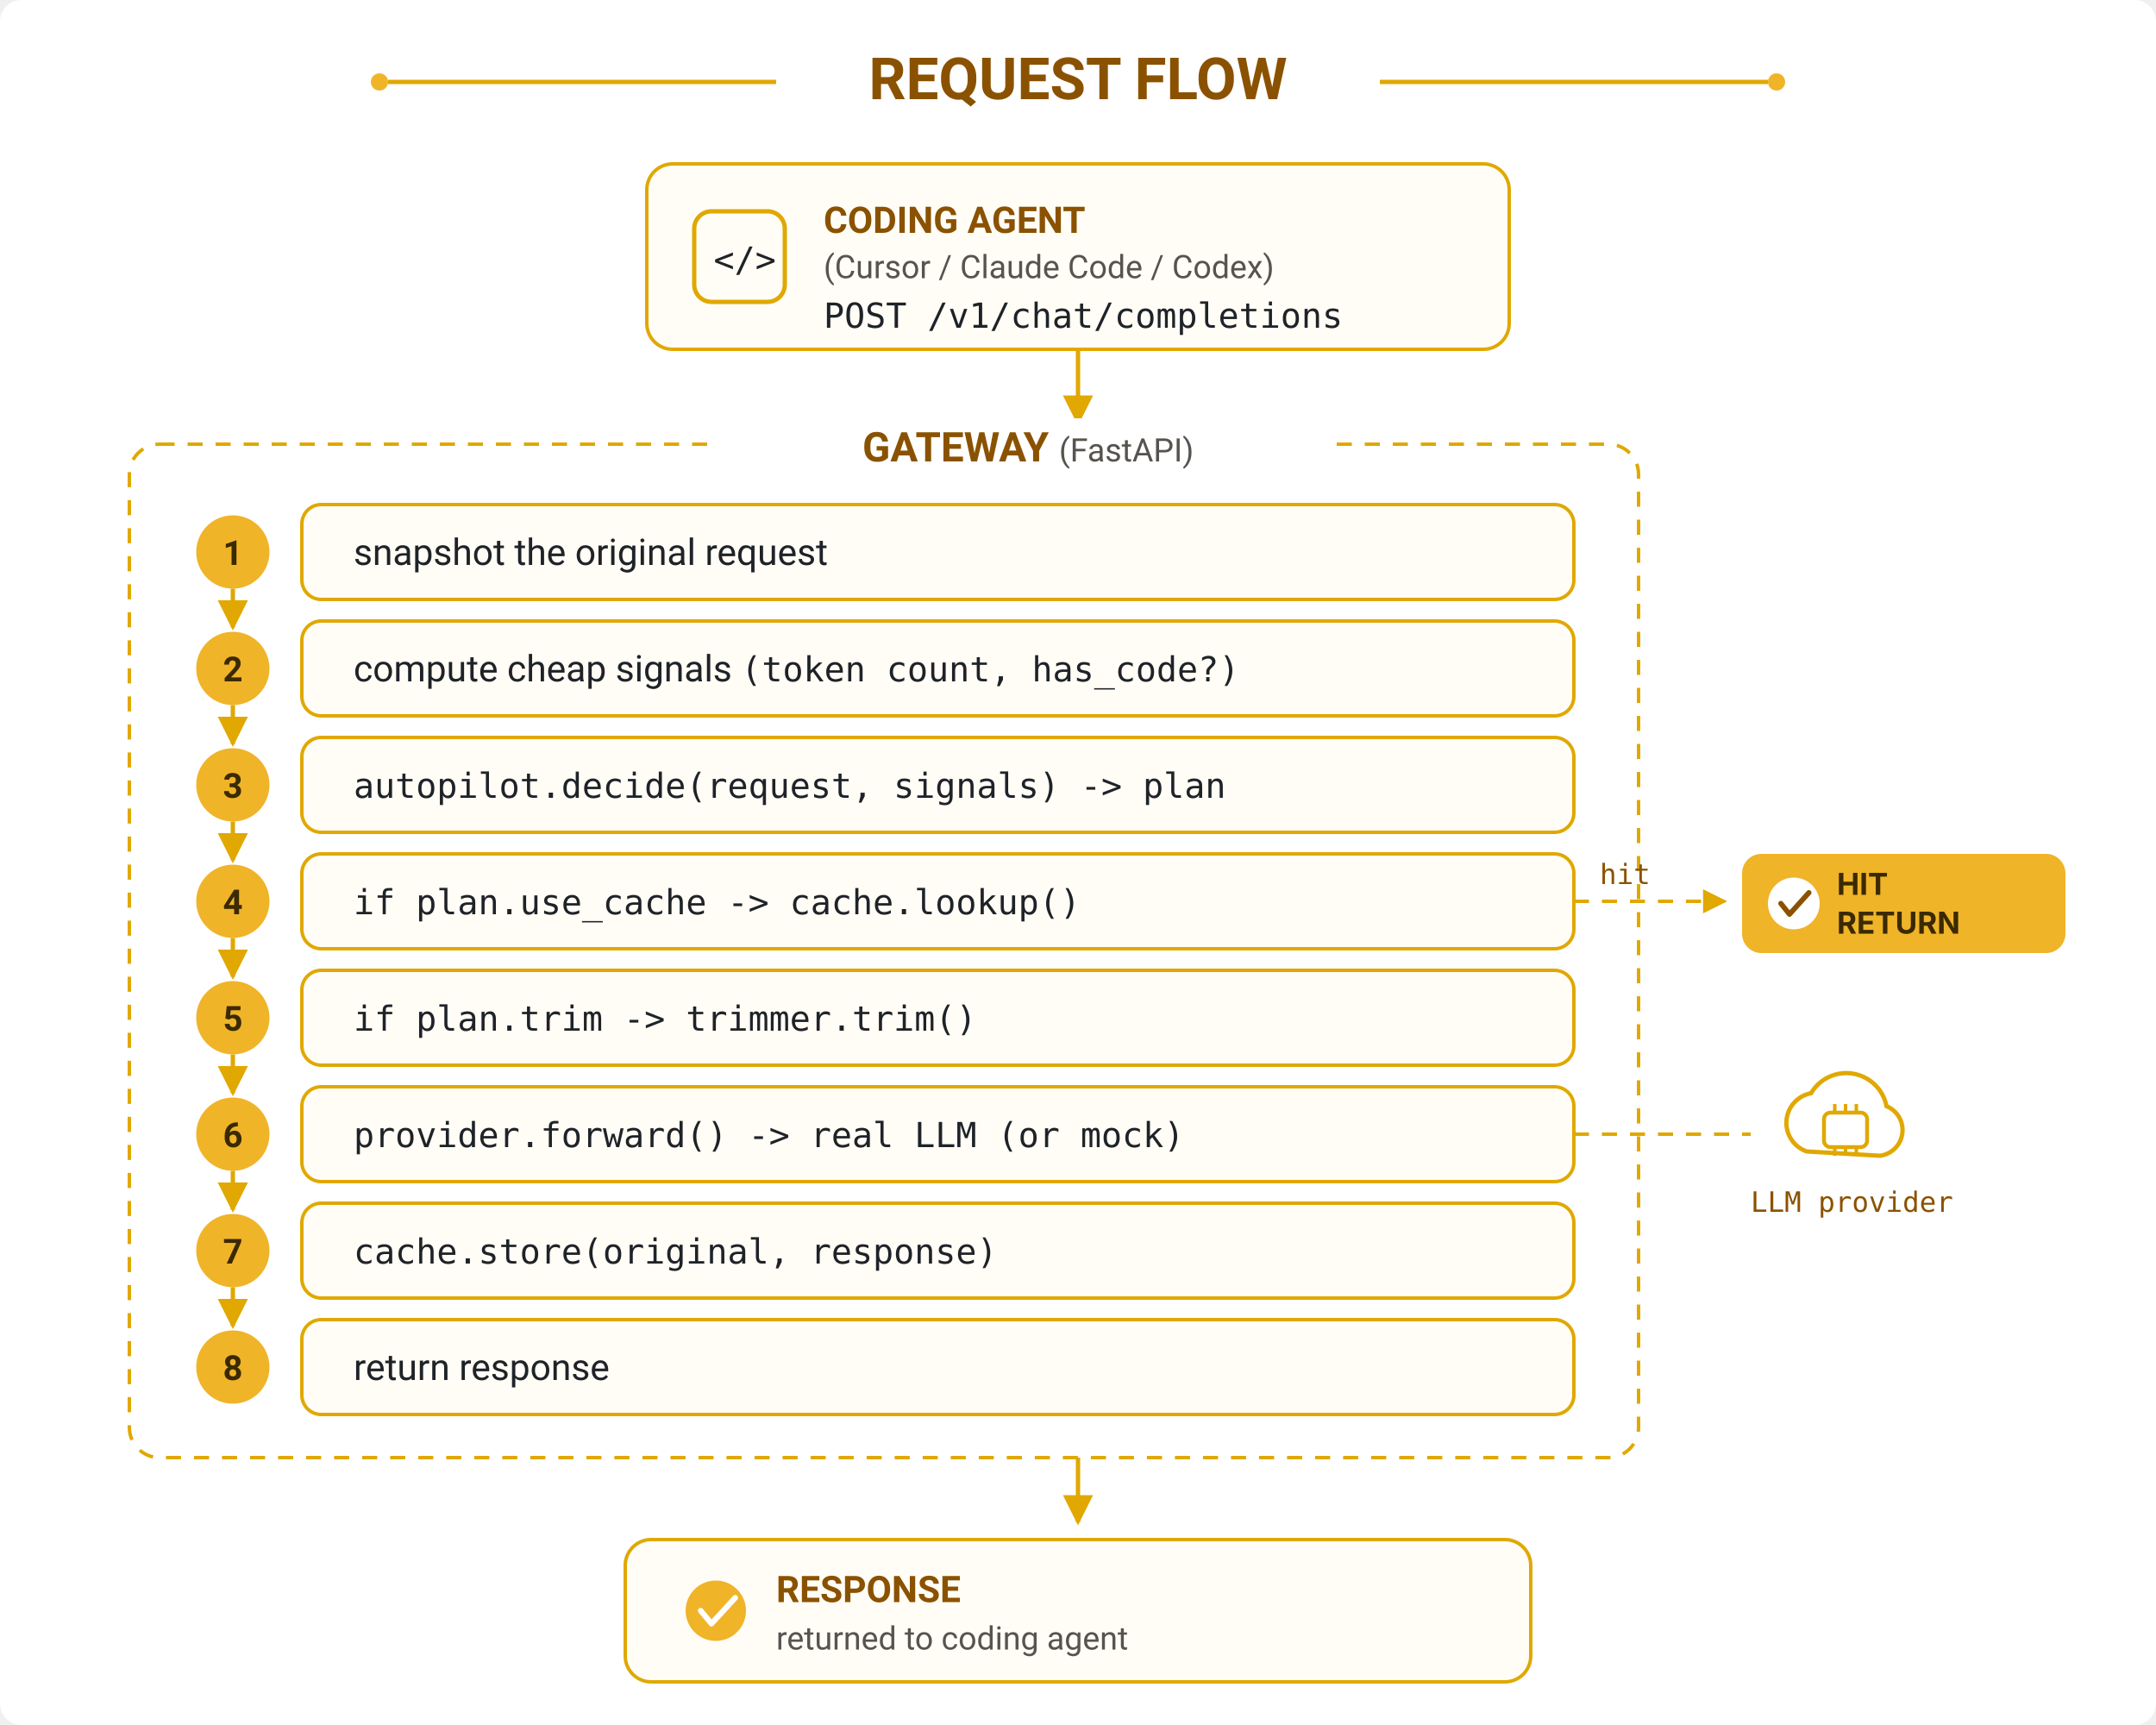
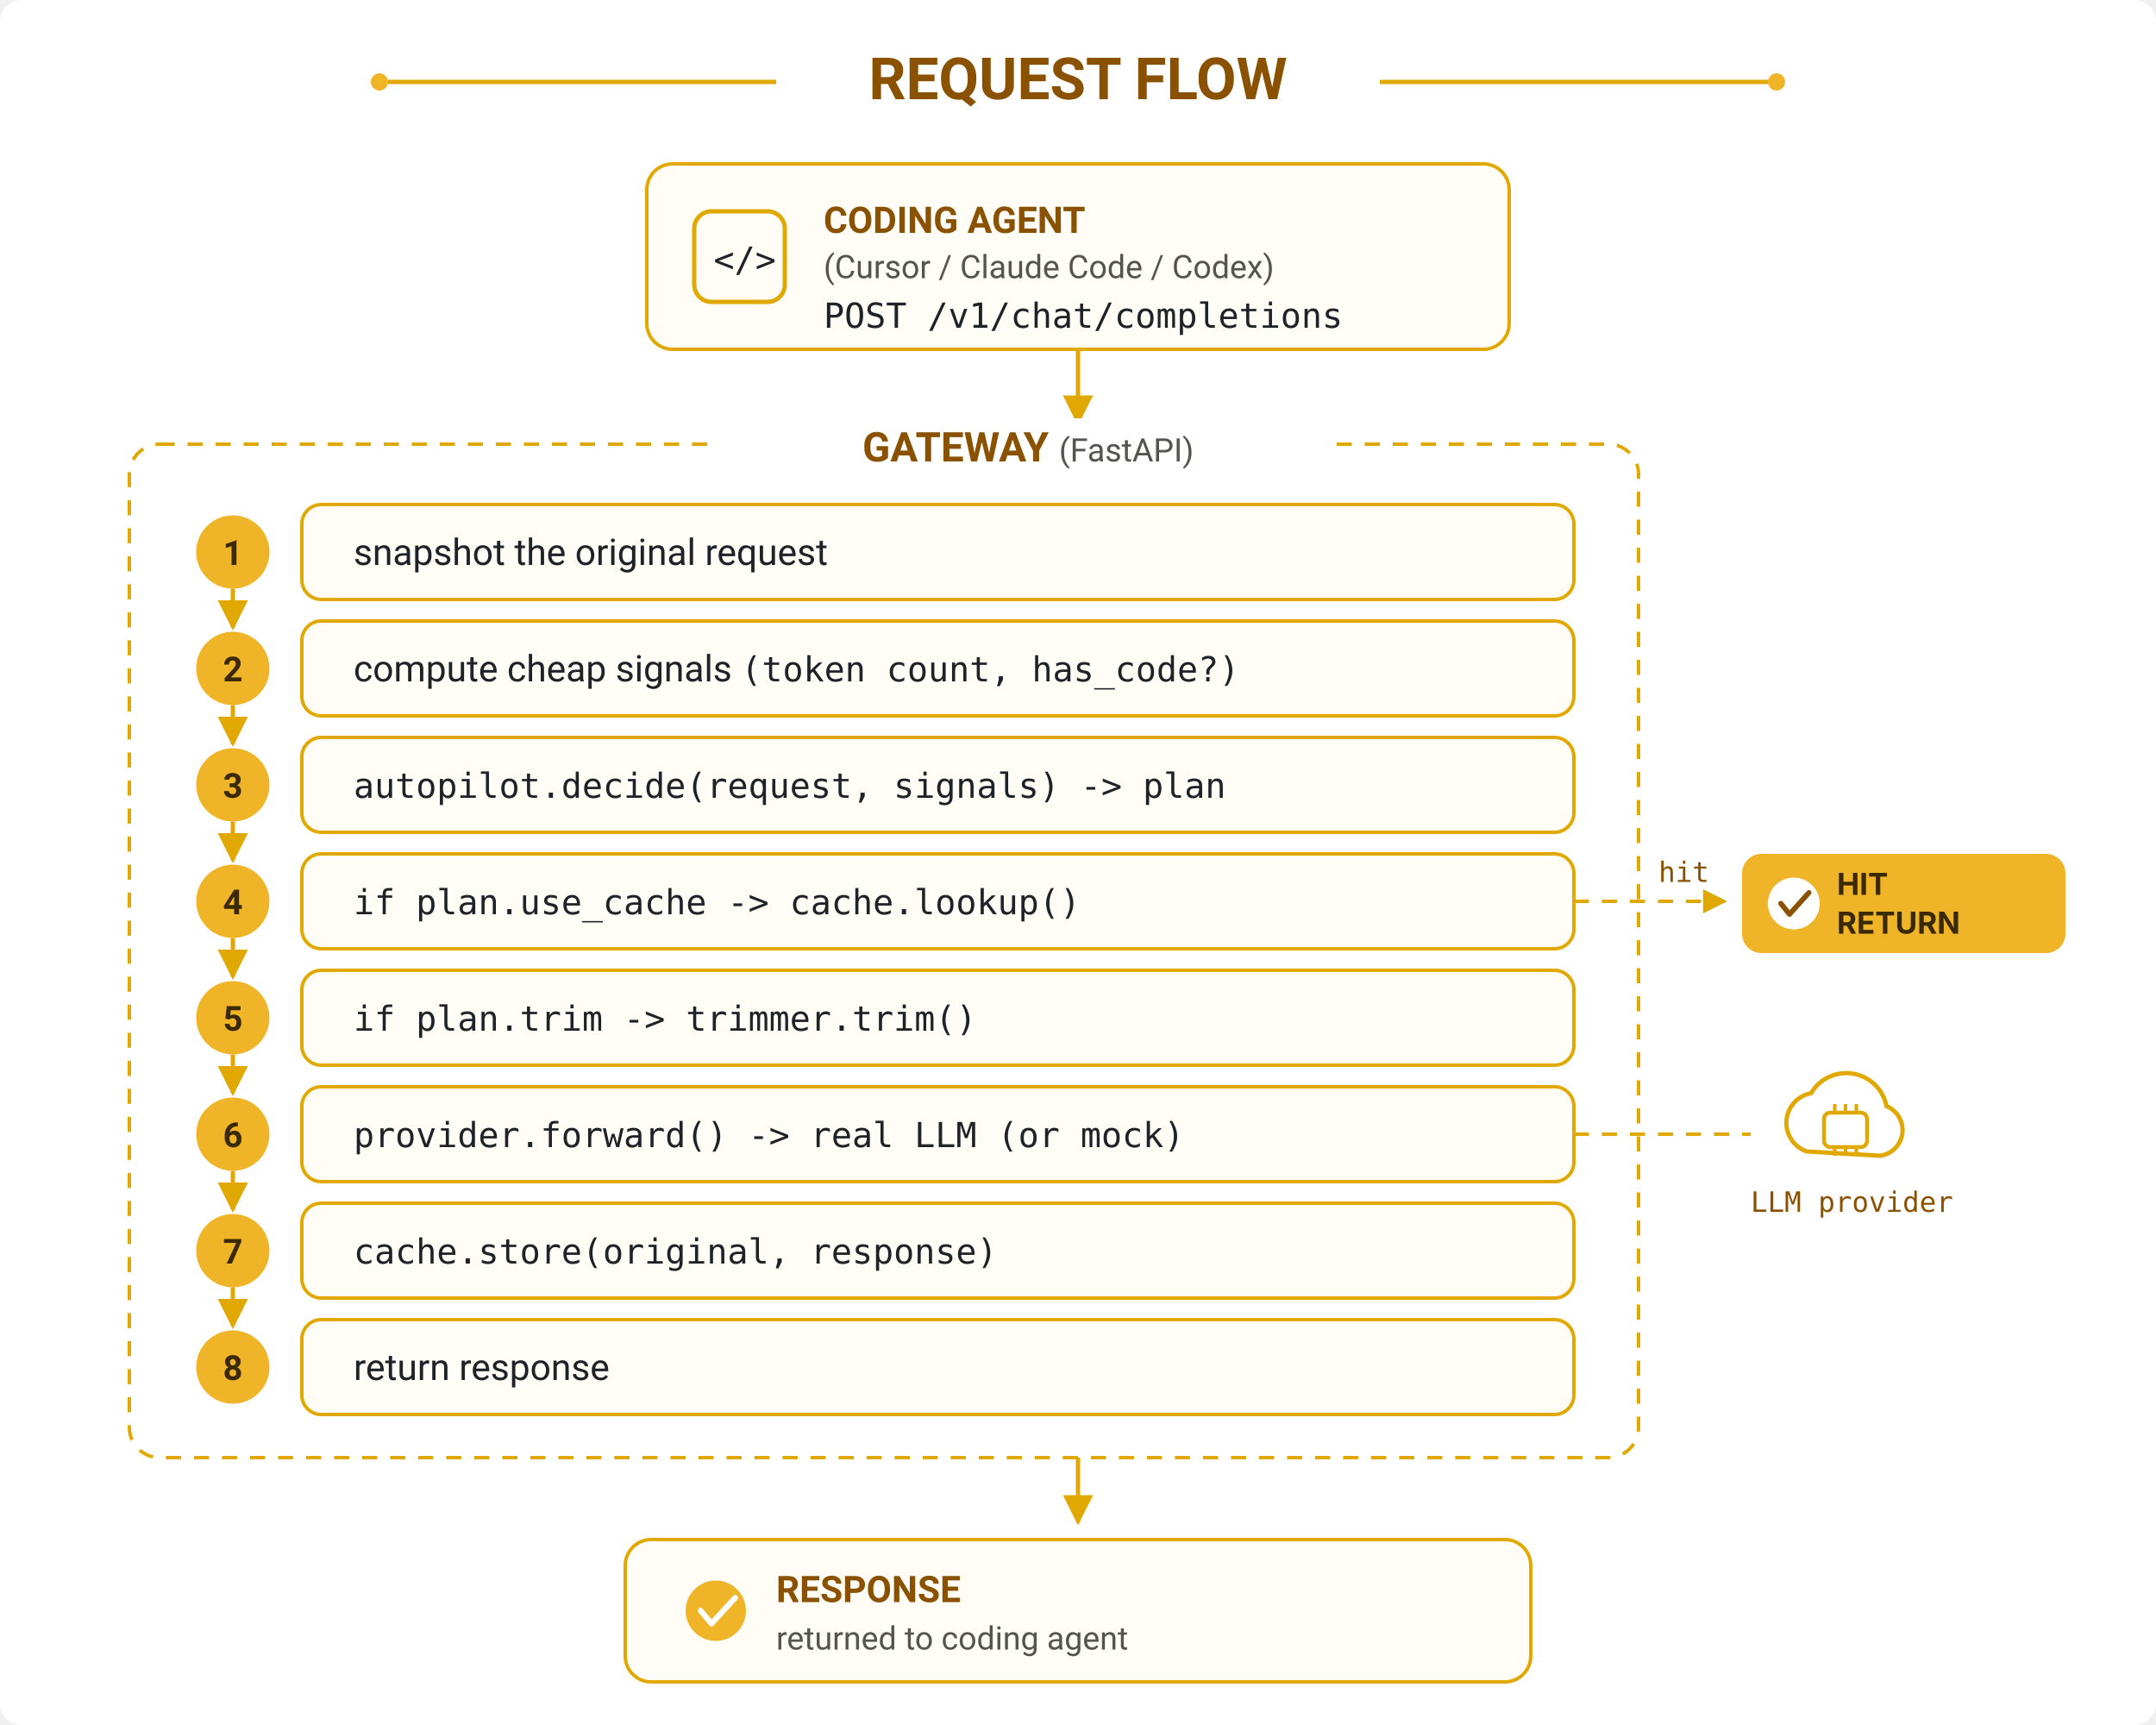
<svg xmlns="http://www.w3.org/2000/svg" viewBox="0 0 1000 800" width="1000" height="800" role="img" aria-labelledby="rf-title rf-desc">
  <style>
    .bg    { fill: #ffffff; }
    .amber { stroke: #e0a800; }
    .fill-amber { fill: #f0b429; }
    .box   { fill: #fffdf6; stroke: #e0a800; stroke-width: 1.6; }
    .dash  { fill: none; stroke: #e0a800; stroke-width: 1.6; stroke-dasharray: 7 6; }
    .lbl   { font-family: -apple-system, BlinkMacSystemFont, "Segoe UI", Roboto, sans-serif; fill: #1f2328; font-size: 17px; }
    .code  { font-family: ui-monospace, SFMono-Regular, Menlo, Consolas, monospace; fill: #1f2328; font-size: 16px; }
    .head  { font-family: -apple-system, BlinkMacSystemFont, "Segoe UI", Roboto, sans-serif; fill: #8a5200; font-weight: 700; }
    .sub   { font-family: -apple-system, BlinkMacSystemFont, "Segoe UI", Roboto, sans-serif; fill: #57534e; font-size: 15px; }
    .num   { font-family: -apple-system, BlinkMacSystemFont, "Segoe UI", Roboto, sans-serif; fill: #3b2a00; font-weight: 700; font-size: 16px; }
    .tiny  { font-family: ui-monospace, SFMono-Regular, Menlo, Consolas, monospace; fill: #8a5200; font-size: 13px; }
  </style>
  <defs>
    <marker id="arrow" viewBox="0 0 10 10" refX="9" refY="5" markerWidth="7" markerHeight="7" orient="auto-start-reverse">
      <path d="M 0 0 L 10 5 L 0 10 z" fill="#e0a800" />
    </marker>
  </defs>
  <rect class="bg" width="1000" height="800" rx="10" />
  <line class="amber" x1="180" y1="38" x2="360" y2="38" stroke-width="2" />
  <circle class="fill-amber" cx="176" cy="38" r="4" />
  <text class="head" x="500" y="46" font-size="27" text-anchor="middle">REQUEST FLOW</text>
  <line class="amber" x1="640" y1="38" x2="820" y2="38" stroke-width="2" />
  <circle class="fill-amber" cx="824" cy="38" r="4" />
  <rect class="box" x="300" y="76" width="400" height="86" rx="12" stroke-width="2" />
  <rect class="amber" x="322" y="98" width="42" height="42" rx="8" fill="none" stroke-width="2" />
  <text class="code" x="331" y="126" font-size="17" fill="#8a5200">&lt;/&gt;</text>
  <text class="head" x="382" y="108" font-size="17">CODING AGENT</text>
  <text class="sub" x="382" y="129">(Cursor / Claude Code / Codex)</text>
  <text class="code" x="382" y="152" font-size="14">POST /v1/chat/completions</text>
  <line class="amber" x1="500" y1="162" x2="500" y2="196" stroke-width="2" marker-end="url(#arrow)" />
  <rect class="dash" x="60" y="206" width="700" height="470" rx="14" />
  <rect class="bg" x="330" y="194" width="290" height="26" />
  <text class="head" x="400" y="214" font-size="19">GATEWAY <tspan class="sub" font-size="17" font-weight="400">(FastAPI)</tspan>
  </text>
  <g>
    <circle class="fill-amber" cx="108" cy="256" r="17" />
    <text class="num" x="108" y="262" text-anchor="middle">1</text>
    <rect class="box" x="140" y="234" width="590" height="44" rx="9" />
    <text class="lbl" x="164" y="262">snapshot the original request</text>
    <circle class="fill-amber" cx="108" cy="310" r="17" />
    <text class="num" x="108" y="316" text-anchor="middle">2</text>
    <rect class="box" x="140" y="288" width="590" height="44" rx="9" />
    <text class="lbl" x="164" y="316">compute cheap signals <tspan class="code">(token count, has_code?)</tspan>
    </text>
    <circle class="fill-amber" cx="108" cy="364" r="17" />
    <text class="num" x="108" y="370" text-anchor="middle">3</text>
    <rect class="box" x="140" y="342" width="590" height="44" rx="9" />
    <text class="code" x="164" y="370">autopilot.decide(request, signals) -&gt; plan</text>
    <circle class="fill-amber" cx="108" cy="418" r="17" />
    <text class="num" x="108" y="424" text-anchor="middle">4</text>
    <rect class="box" x="140" y="396" width="590" height="44" rx="9" />
    <text class="code" x="164" y="424">if plan.use_cache -&gt; cache.lookup()</text>
    <circle class="fill-amber" cx="108" cy="472" r="17" />
    <text class="num" x="108" y="478" text-anchor="middle">5</text>
    <rect class="box" x="140" y="450" width="590" height="44" rx="9" />
    <text class="code" x="164" y="478">if plan.trim -&gt; trimmer.trim()</text>
    <circle class="fill-amber" cx="108" cy="526" r="17" />
    <text class="num" x="108" y="532" text-anchor="middle">6</text>
    <rect class="box" x="140" y="504" width="590" height="44" rx="9" />
    <text class="code" x="164" y="532">provider.forward() -&gt; real LLM (or mock)</text>
    <circle class="fill-amber" cx="108" cy="580" r="17" />
    <text class="num" x="108" y="586" text-anchor="middle">7</text>
    <rect class="box" x="140" y="558" width="590" height="44" rx="9" />
    <text class="code" x="164" y="586">cache.store(original, response)</text>
    <circle class="fill-amber" cx="108" cy="634" r="17" />
    <text class="num" x="108" y="640" text-anchor="middle">8</text>
    <rect class="box" x="140" y="612" width="590" height="44" rx="9" />
    <text class="lbl" x="164" y="640">return response</text>
  </g>
  <g stroke="#e0a800" stroke-width="2" fill="none">
    <line x1="108" y1="273" x2="108" y2="291" marker-end="url(#arrow)" />
    <line x1="108" y1="327" x2="108" y2="345" marker-end="url(#arrow)" />
    <line x1="108" y1="381" x2="108" y2="399" marker-end="url(#arrow)" />
    <line x1="108" y1="435" x2="108" y2="453" marker-end="url(#arrow)" />
    <line x1="108" y1="489" x2="108" y2="507" marker-end="url(#arrow)" />
    <line x1="108" y1="543" x2="108" y2="561" marker-end="url(#arrow)" />
    <line x1="108" y1="597" x2="108" y2="615" marker-end="url(#arrow)" />
  </g>
  <path class="dash" d="M730 418 L 800 418" marker-end="url(#arrow)" />
-   <text class="tiny" x="742" y="410">hit</text>
+   <text class="tiny" x="781" y="409" text-anchor="middle">hit</text>
  <rect class="fill-amber" x="808" y="396" width="150" height="46" rx="9" />
  <circle cx="832" cy="419" r="12" fill="#ffffff" />
  <path d="M826 419 l4 5 l9 -10" stroke="#8a5200" stroke-width="2.4" fill="none" stroke-linecap="round" stroke-linejoin="round" />
  <text x="852" y="415" font-family="-apple-system, sans-serif" font-size="14" font-weight="700" fill="#3b2a00">HIT</text>
  <text x="852" y="433" font-family="-apple-system, sans-serif" font-size="14" font-weight="700" fill="#3b2a00">RETURN</text>
  <path class="dash" d="M730 526 L 812 526" />
  <g transform="translate(824,500)">
    <path class="amber" fill="none" stroke-width="2" d="M14 34 a14 14 0 0 1 2 -27 a19 19 0 0 1 35 6 a12 12 0 0 1 -3 23 z" />
    <rect class="amber" x="22" y="16" width="20" height="16" rx="3" fill="none" stroke-width="1.8" />
    <g stroke="#e0a800" stroke-width="1.6">
      <line x1="27" y1="12" x2="27" y2="16" />
      <line x1="32" y1="12" x2="32" y2="16" />
      <line x1="37" y1="12" x2="37" y2="16" />
      <line x1="27" y1="32" x2="27" y2="36" />
      <line x1="32" y1="32" x2="32" y2="36" />
      <line x1="37" y1="32" x2="37" y2="36" />
    </g>
  </g>
  <text class="tiny" x="812" y="562" font-size="12">LLM provider</text>
  <line class="amber" x1="500" y1="676" x2="500" y2="706" stroke-width="2" marker-end="url(#arrow)" />
  <rect class="box" x="290" y="714" width="420" height="66" rx="12" stroke-width="2" />
  <circle cx="332" cy="747" r="14" fill="#f0b429" />
  <path d="M325 747 l5 6 l11 -12" stroke="#ffffff" stroke-width="2.6" fill="none" stroke-linecap="round" stroke-linejoin="round" />
  <text class="head" x="360" y="743" font-size="17">RESPONSE</text>
  <text class="sub" x="360" y="765" font-size="14">returned to coding agent</text>
</svg>
